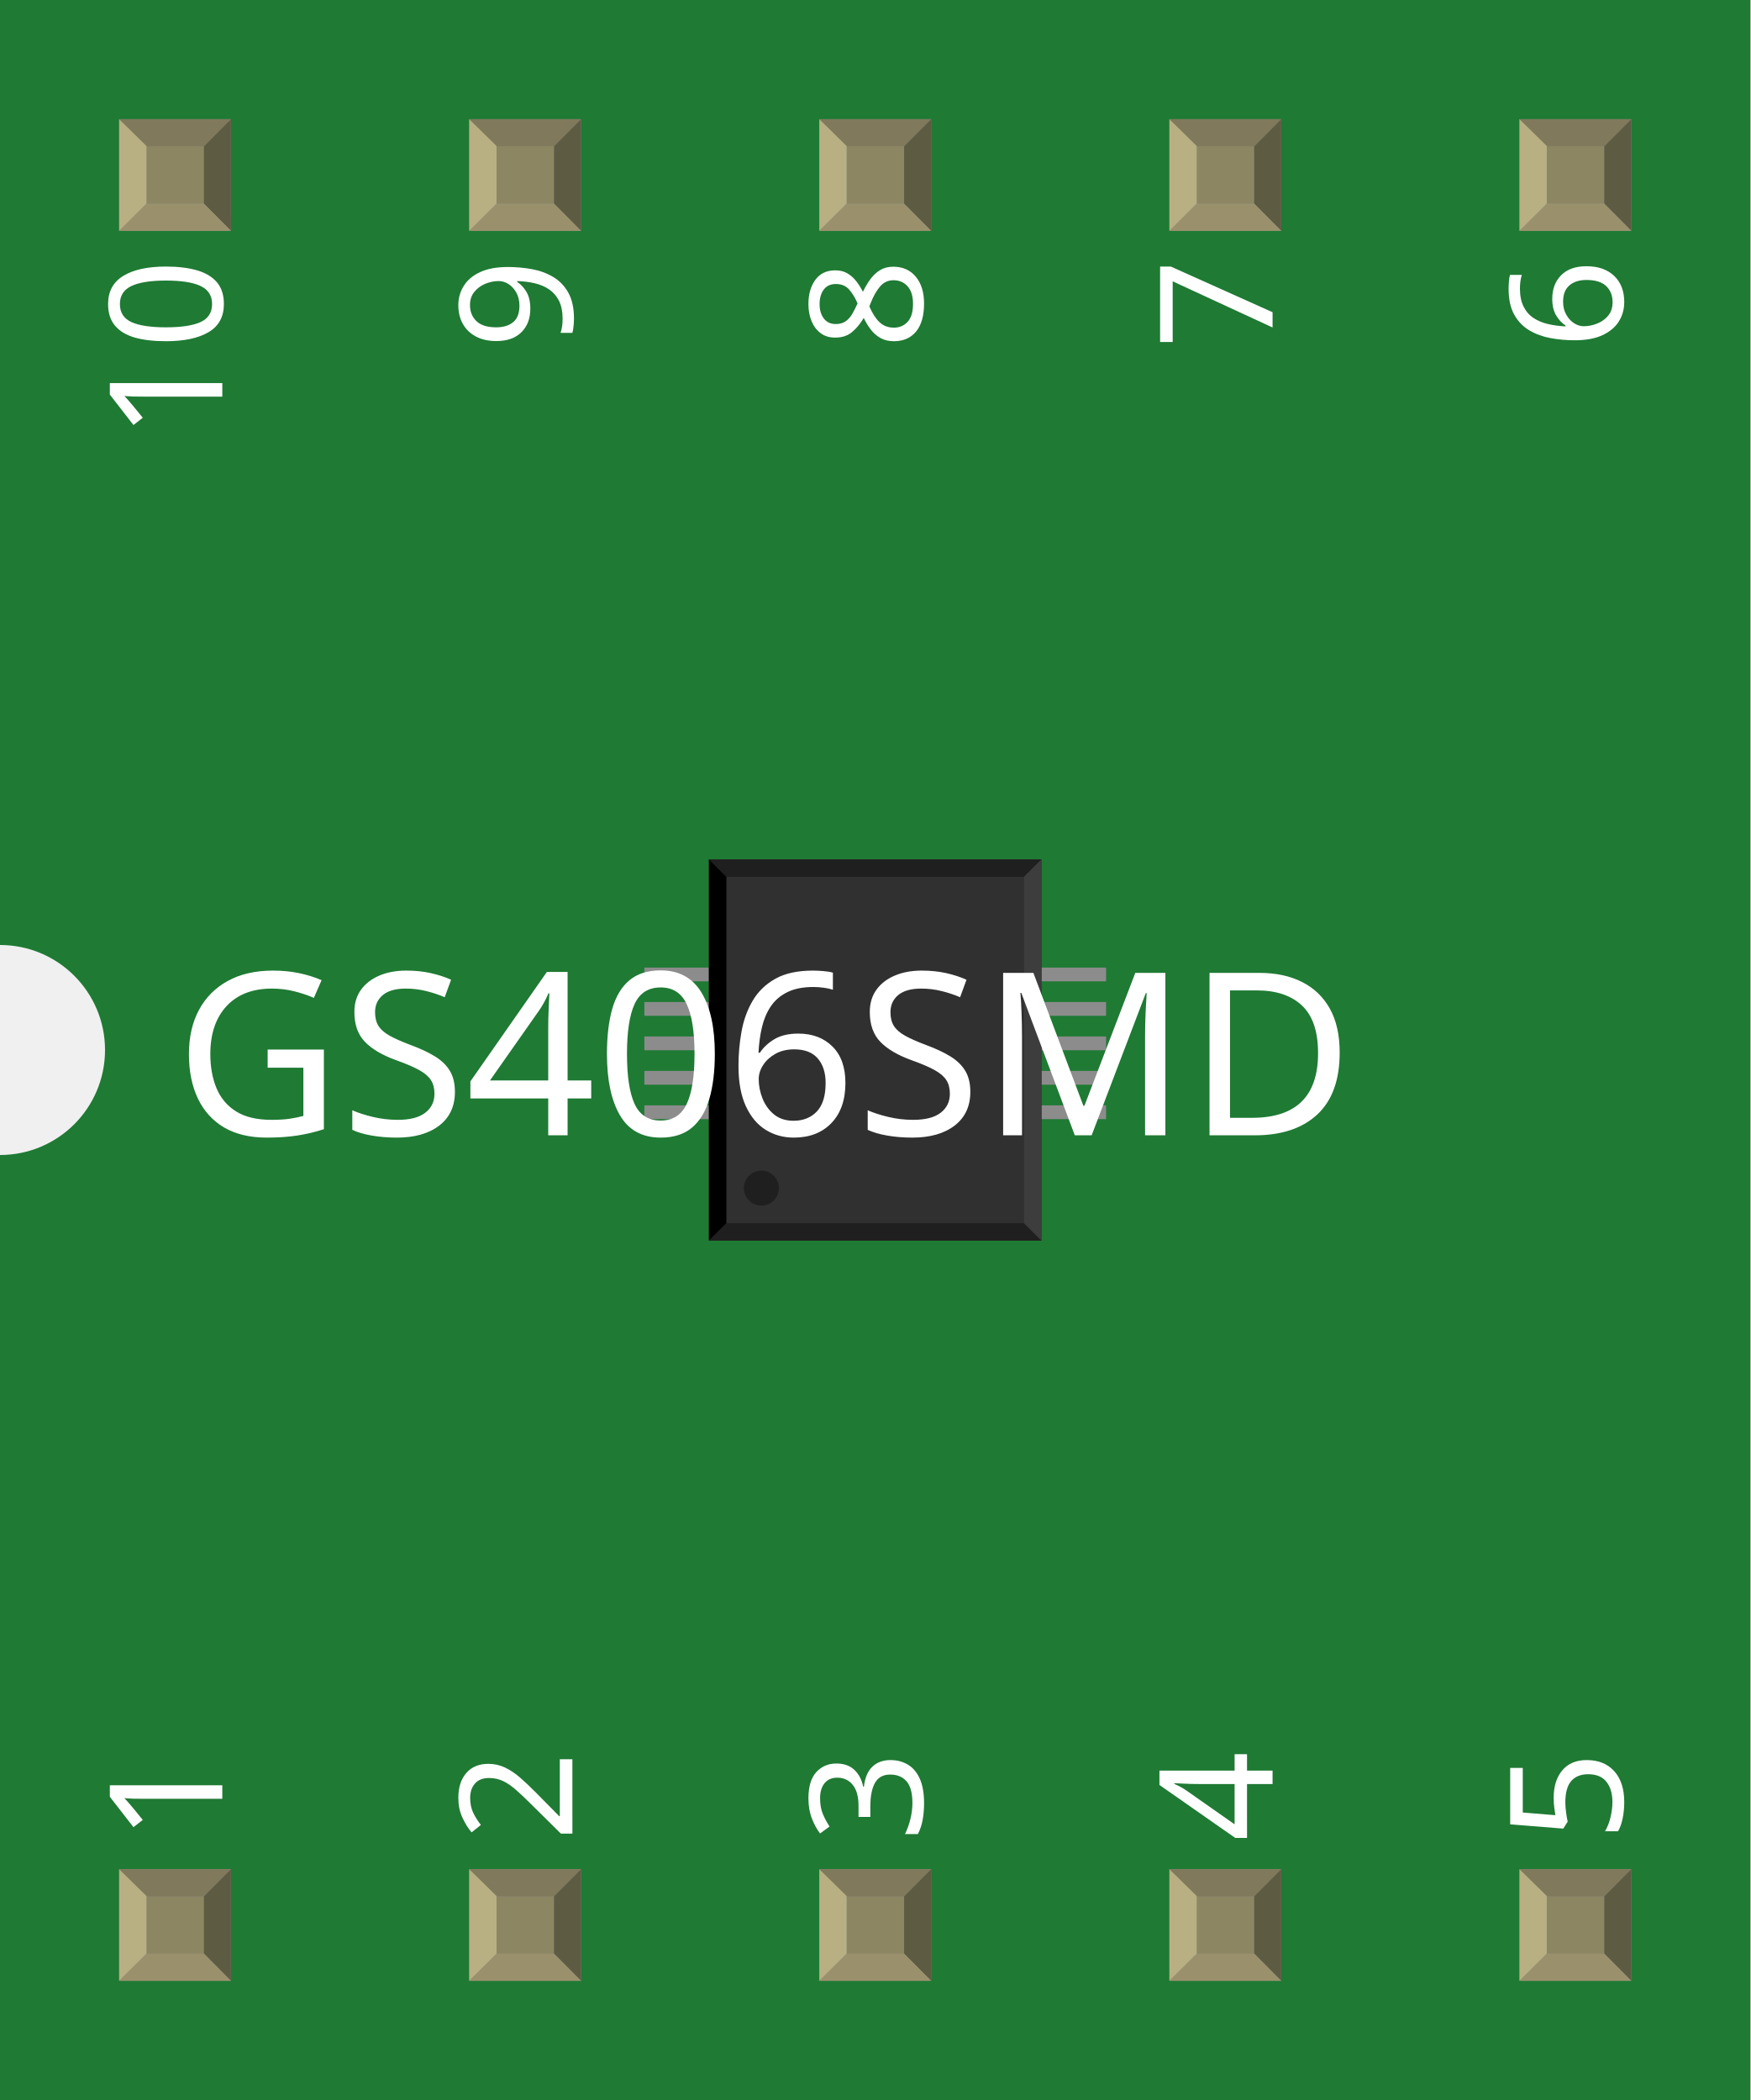
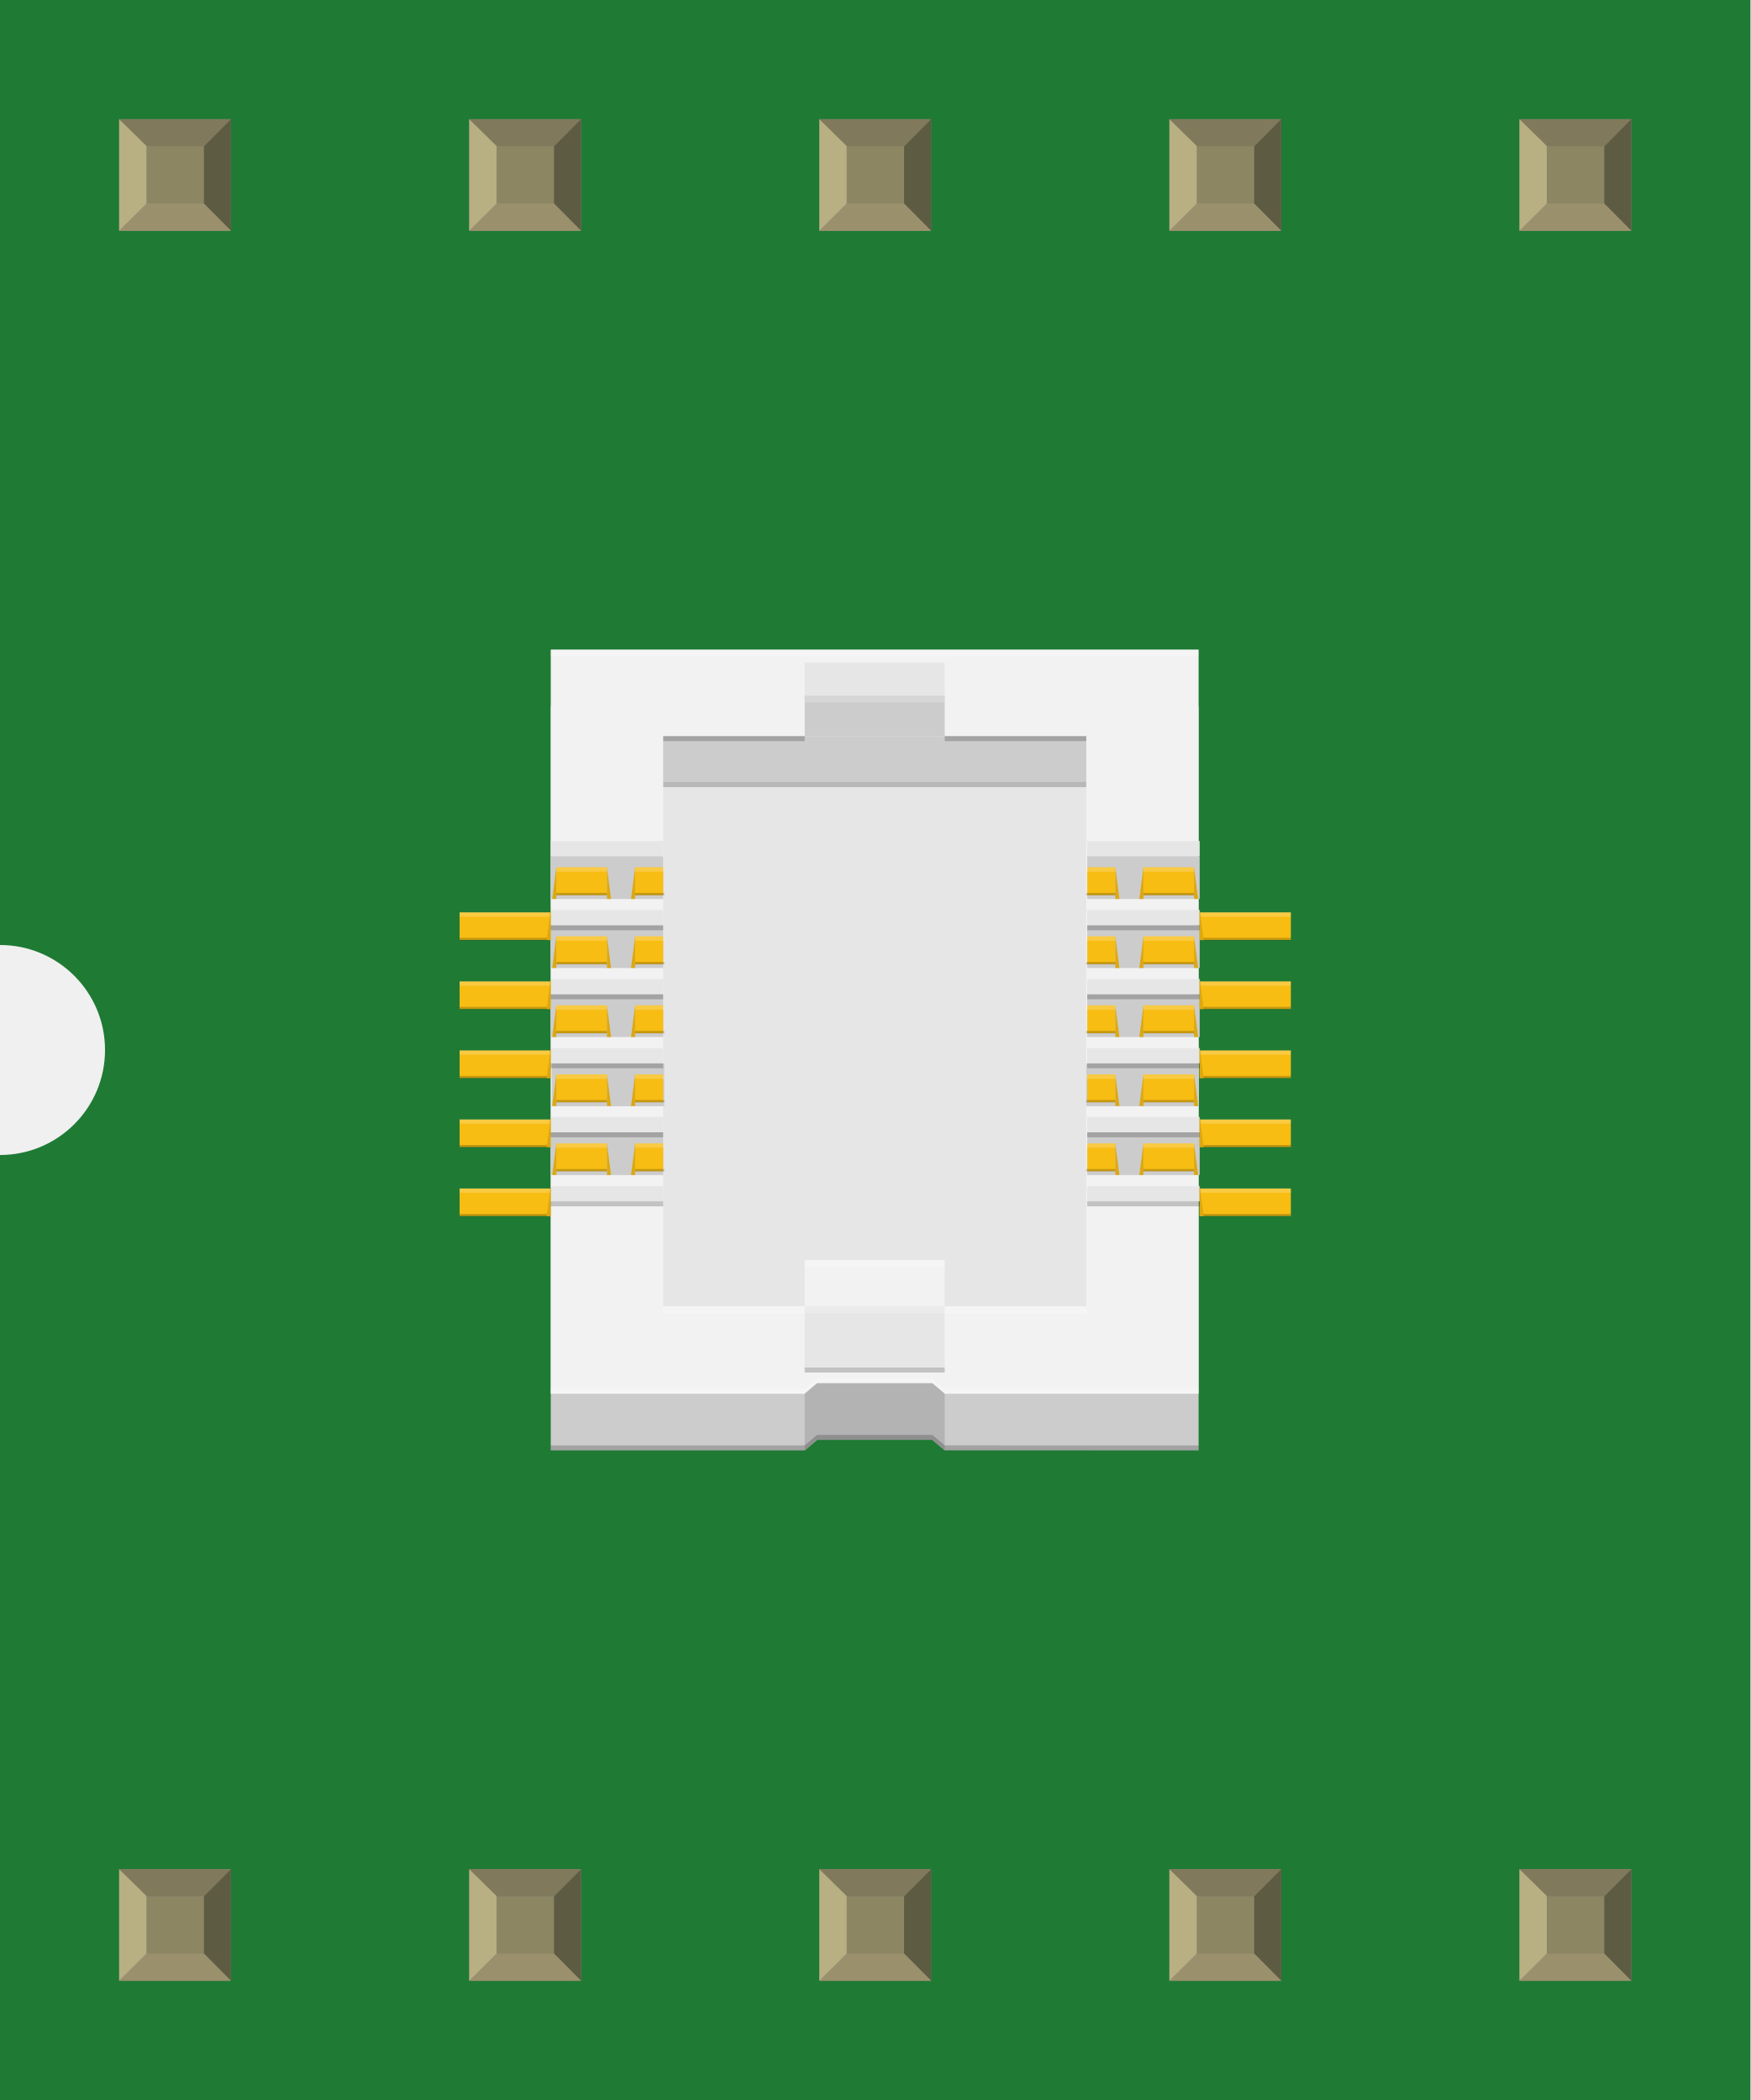
<svg xmlns="http://www.w3.org/2000/svg" width="0.5in" x="0in" version="1.2" y="0in" height="0.6in" viewBox="0 0 500 600" baseProfile="tiny">
  <g id="breadboard">
    <g id="icon">
      <path fill="#1F7A34" stroke="none" stroke-width="0" d="M0,0L0,270A30,30 0 0 1 0,330L0,600L500,600L500,0L0,0z" />
-       <g transform="translate(118.11,191.063)">
-         <g transform="matrix(0.5, 0, 0, 0.5, 65.9449, 54.4685)">
-           <rect width="39.37" x="0" y="120.886" fill="#8c8c8c" connectorname="8" height="7.874" stroke="none" stroke-linecap="round" stroke-width="0" />
-           <rect width="39.37" x="0" y="101.201" fill="#8c8c8c" connectorname="6" height="7.874" stroke="none" stroke-linecap="round" stroke-width="0" />
-           <rect width="39.37" x="0" y="81.516" fill="#8c8c8c" connectorname="4" height="7.874" stroke="none" stroke-linecap="round" stroke-width="0" />
-           <rect width="39.37" x="0" y="140.571" fill="#8c8c8c" connectorname="10" height="7.874" stroke="none" stroke-linecap="round" stroke-width="0" />
-           <rect width="39.37" x="0" y="61.831" fill="#8c8c8c" connectorname="2" height="7.874" stroke="none" stroke-linecap="round" stroke-width="0" />
-           <rect width="39.37" x="224.41" y="61.831" fill="#8c8c8c" connectorname="1" height="7.874" stroke="none" stroke-linecap="round" stroke-width="0" />
-           <rect width="39.37" x="224.41" y="81.516" fill="#8c8c8c" connectorname="3" height="7.874" stroke="none" stroke-linecap="round" stroke-width="0" />
-           <rect width="39.37" x="224.41" y="101.201" fill="#8c8c8c" connectorname="5" height="7.874" stroke="none" stroke-linecap="round" stroke-width="0" />
-           <rect width="39.37" x="224.41" y="120.886" fill="#8c8c8c" connectorname="7" height="7.874" stroke="none" stroke-linecap="round" stroke-width="0" />
-           <rect width="39.37" x="224.41" y="140.571" fill="#8c8c8c" connectorname="9" height="7.874" stroke="none" stroke-linecap="round" stroke-width="0" />
-           <rect width="190.039" x="36.87" y="0" fill="#303030" height="217.874" stroke="none" stroke-width="0" />
-           <polygon fill="#1f1f1f" points="36.87,0 226.909,0 216.909,10 46.87,10" />
-           <polygon fill="#1f1f1f" points="36.87,217.874 226.909,217.874 216.909,207.874 46.87,207.874" />
-           <polygon fill="#000000" points="36.87,0 36.87,217.874 46.87,207.874 46.87,10" />
-           <polygon fill="#3d3d3d" points="226.909,0 226.909,217.874 216.909,207.874 216.909,10" />
-           <circle fill="#1f1f1f" cx="66.87" cy="187.874" stroke="none" r="10" stroke-width="0" />
+       <g transform="translate(131.278,185.604)">
+         <g>
+           <g>
+             <g>
+               <rect width="26.042" x="0" y="75.083" fill="#F7BD13" height="7.875" />
+             </g>
+             <g>
+               <rect width="26.042" x="0" y="94.819" fill="#F7BD13" height="7.861" />
+             </g>
+             <g>
+               <rect width="26.042" x="0" y="114.542" fill="#F7BD13" height="7.861" />
+             </g>
+             <g>
+               <rect width="26.042" x="0" y="134.264" fill="#F7BD13" height="7.861" />
+             </g>
+             <g>
+               <rect width="26.042" x="0" y="153.986" fill="#F7BD13" height="7.861" />
+             </g>
+             <rect width="25.792" x="0" opacity="0.2" y="153.917" fill="#FFFFFF" height="1.264" enable-background="new    " />
+             <rect width="25.792" x="0" opacity="0.2" y="161.236" height="0.708" enable-background="new    " />
+             <rect width="25.792" x="0" opacity="0.2" y="134.194" fill="#FFFFFF" height="1.264" enable-background="new    " />
+             <rect width="25.792" x="0" opacity="0.2" y="141.514" height="0.694" enable-background="new    " />
+             <rect width="25.792" x="0" opacity="0.2" y="114.472" fill="#FFFFFF" height="1.264" enable-background="new    " />
+             <rect width="25.792" x="0" opacity="0.2" y="121.792" height="0.694" enable-background="new    " />
+             <rect width="25.792" x="0" opacity="0.2" y="94.75" fill="#FFFFFF" height="1.278" enable-background="new    " />
+             <rect width="25.792" x="0" opacity="0.2" y="102.069" height="0.694" enable-background="new    " />
+             <rect width="25.792" x="0" opacity="0.2" y="75.028" fill="#FFFFFF" height="1.278" enable-background="new    " />
+             <rect width="25.792" x="0" opacity="0.2" y="82.347" height="0.694" enable-background="new    " />
+           </g>
+           <polygon fill="#CCCCCC" points="211.097,228.778,211.097,16.194,26.042,16.194,26.042,228.778,98.569,228.778,102.125,225.778,135.028,225.778,138.569,228.764" />
+           <g>
+             <polygon fill="#F2F2F2" points="26.042,0,26.042,212.597,98.569,212.597,102.125,209.597,135.028,209.597,138.583,212.597,211.097,212.597,211.097,0" />
+             <rect width="40" x="98.569" y="3.722" fill="#E6E6E6" height="10" />
+             <rect width="120.833" x="58.167" y="24.722" fill="#E6E6E6" height="162.889" />
+             <rect width="120.833" x="58.167" y="24.722" fill="#CCCCCC" height="13.153" />
+             <rect width="40" x="98.583" y="13.139" fill="#CCCCCC" height="11.569" />
+             <rect width="40" x="98.569" y="182.764" fill="#E6E6E6" height="22.333" />
+             <rect width="39.986" x="98.569" y="174.431" fill="#F2F2F2" height="13.153" />
+           </g>
+           <polyline fill="#B3B3B3" points="138.569,228.764,138.569,212.597,138.583,212.597,135.028,209.597,102.125,209.597,98.569,212.597,98.569,228.778,102.125,225.778,135.028,225.778,138.569,228.764" />
+           <g>
+             <g>
+               <rect width="32.111" x="26.042" y="54.681" fill="#E6E6E6" height="4.347" />
+             </g>
+             <g>
+               <rect width="32.111" x="26.042" y="74.403" fill="#E6E6E6" height="4.347" />
+             </g>
+             <g>
+               <rect width="32.111" x="26.042" y="94.125" fill="#E6E6E6" height="4.347" />
+             </g>
+             <g>
+               <rect width="32.111" x="26.042" y="113.847" fill="#E6E6E6" height="4.347" />
+             </g>
+             <g>
+               <rect width="32.111" x="26.042" y="133.569" fill="#E6E6E6" height="4.347" />
+             </g>
+             <g>
+               <rect width="32.111" x="26.042" y="137.917" fill="#CCCCCC" height="12.208" />
+             </g>
+             <g>
+               <rect width="32.125" x="26.333" y="118.264" fill="#CCCCCC" height="12.208" />
+             </g>
+             <g>
+               <rect width="32.111" x="26.042" y="98.486" fill="#CCCCCC" height="12.208" />
+             </g>
+             <g>
+               <rect width="32.111" x="26.042" y="78.764" fill="#CCCCCC" height="12.208" />
+             </g>
+             <g>
+               <rect width="32.111" x="26.042" y="59.042" fill="#CCCCCC" height="12.208" />
+             </g>
+             <g>
+               <rect width="32.111" x="26.042" y="153.292" fill="#E6E6E6" height="4.347" />
+             </g>
+           </g>
+           <g>
+             <g>
+               <rect width="14.444" x="27.639" y="62.194" fill="#F7BD13" height="7.958" />
+               <rect width="8.028" x="50.139" y="62.194" fill="#F7BD13" height="7.958" />
+               <polygon fill="#DCA811" points="43.264,71.25,42.097,71.25,42.097,62.194" />
+               <polygon fill="#DCA811" points="48.972,71.25,50.139,71.25,50.139,62.194" />
+               <polygon fill="#DCA811" points="26.472,71.25,27.639,71.25,27.639,62.194" />
+               <polygon fill="#DCA811" points="24.889,83,26.056,83,26.056,73.958" />
+               <rect width="14.444" x="27.639" opacity="0.2" y="62.194" fill="#FFFFFF" height="1.264" enable-background="new    " />
+               <rect width="8.319" x="50.139" opacity="0.2" y="62.194" fill="#FFFFFF" height="1.264" enable-background="new    " />
+               <rect width="14.444" x="27.639" opacity="0.2" y="69.528" height="0.694" enable-background="new    " />
+               <rect width="8.319" x="50.139" opacity="0.2" y="69.528" height="0.694" enable-background="new    " />
+               <rect width="32.111" x="26.042" opacity="0.2" y="78.764" height="1.417" enable-background="new    " />
+             </g>
+             <g>
+               <rect width="14.444" x="27.639" y="81.917" fill="#F7BD13" height="7.958" />
+               <rect width="8.028" x="50.139" y="81.917" fill="#F7BD13" height="7.958" />
+               <polygon fill="#DCA811" points="43.264,90.972,42.097,90.972,42.097,81.917" />
+               <polygon fill="#DCA811" points="48.972,90.972,50.139,90.972,50.139,81.917" />
+               <polygon fill="#DCA811" points="26.472,90.972,27.639,90.972,27.639,81.917" />
+               <polygon fill="#DCA811" points="24.889,102.722,26.056,102.722,26.056,93.681" />
+               <rect width="14.444" x="27.639" opacity="0.2" y="81.917" fill="#FFFFFF" height="1.264" enable-background="new    " />
+               <rect width="8.319" x="50.139" opacity="0.2" y="81.917" fill="#FFFFFF" height="1.264" enable-background="new    " />
+               <rect width="14.444" x="27.639" opacity="0.2" y="89.25" height="0.694" enable-background="new    " />
+               <rect width="8.319" x="50.139" opacity="0.2" y="89.25" height="0.694" enable-background="new    " />
+               <rect width="32.111" x="26.042" opacity="0.2" y="98.486" height="1.417" enable-background="new    " />
+             </g>
+             <g>
+               <rect width="14.444" x="27.639" y="101.639" fill="#F7BD13" height="7.958" />
+               <rect width="8.028" x="50.139" y="101.639" fill="#F7BD13" height="7.958" />
+               <polygon fill="#DCA811" points="43.264,110.681,42.097,110.681,42.097,101.639" />
+               <polygon fill="#DCA811" points="48.972,110.681,50.139,110.681,50.139,101.639" />
+               <polygon fill="#DCA811" points="26.472,110.681,27.639,110.681,27.639,101.639" />
+               <polygon fill="#DCA811" points="24.889,122.444,26.056,122.444,26.056,113.403" />
+               <rect width="14.444" x="27.639" opacity="0.2" y="101.639" fill="#FFFFFF" height="1.278" enable-background="new    " />
+               <rect width="8.319" x="50.139" opacity="0.2" y="101.639" fill="#FFFFFF" height="1.278" enable-background="new    " />
+               <rect width="14.444" x="27.639" opacity="0.2" y="108.958" height="0.694" enable-background="new    " />
+               <rect width="8.319" x="50.139" opacity="0.2" y="108.958" height="0.694" enable-background="new    " />
+               <rect width="32.111" x="26.042" opacity="0.2" y="118.194" height="1.417" enable-background="new    " />
+             </g>
+             <g>
+               <rect width="14.444" x="27.639" y="121.361" fill="#F7BD13" height="7.958" />
+               <rect width="8.028" x="50.139" y="121.361" fill="#F7BD13" height="7.958" />
+               <polygon fill="#DCA811" points="43.264,130.403,42.097,130.403,42.097,121.361" />
+               <polygon fill="#DCA811" points="48.972,130.403,50.139,130.403,50.139,121.361" />
+               <polygon fill="#DCA811" points="26.472,130.403,27.639,130.403,27.639,121.361" />
+               <polygon fill="#DCA811" points="24.889,142.167,26.056,142.167,26.056,133.125" />
+               <rect width="14.444" x="27.639" opacity="0.2" y="121.361" fill="#FFFFFF" height="1.278" enable-background="new    " />
+               <rect width="8.319" x="50.139" opacity="0.2" y="121.361" fill="#FFFFFF" height="1.278" enable-background="new    " />
+               <rect width="14.444" x="27.639" opacity="0.2" y="128.681" height="0.694" enable-background="new    " />
+               <rect width="8.319" x="50.139" opacity="0.2" y="128.681" height="0.694" enable-background="new    " />
+               <rect width="32.111" x="26.042" opacity="0.2" y="137.917" height="1.417" enable-background="new    " />
+             </g>
+             <g>
+               <rect width="14.444" x="27.639" y="141.083" fill="#F7BD13" height="7.944" />
+               <rect width="8.028" x="50.139" y="141.083" fill="#F7BD13" height="7.944" />
+               <polygon fill="#DCA811" points="43.264,150.125,42.097,150.125,42.097,141.083" />
+               <polygon fill="#DCA811" points="48.972,150.125,50.139,150.125,50.139,141.083" />
+               <polygon fill="#DCA811" points="26.472,150.125,27.639,150.125,27.639,141.083" />
+               <polygon fill="#DCA811" points="24.889,161.889,26.056,161.889,26.056,152.847" />
+               <rect width="14.444" x="27.639" opacity="0.2" y="141.083" fill="#FFFFFF" height="1.264" enable-background="new    " />
+               <rect width="8.319" x="50.139" opacity="0.2" y="141.083" fill="#FFFFFF" height="1.264" enable-background="new    " />
+               <rect width="14.444" x="27.639" opacity="0.2" y="148.403" height="0.694" enable-background="new    " />
+               <rect width="8.319" x="50.139" opacity="0.2" y="148.403" height="0.694" enable-background="new    " />
+               <rect width="32.111" x="26.042" opacity="0.2" y="157.639" height="1.431" enable-background="new    " />
+             </g>
+           </g>
+           <g>
+             <g>
+               <rect width="32.125" x="179.278" y="54.681" fill="#E6E6E6" height="4.347" />
+             </g>
+             <g>
+               <rect width="32.125" x="179.278" y="74.403" fill="#E6E6E6" height="4.347" />
+             </g>
+             <g>
+               <rect width="32.125" x="179.278" y="94.125" fill="#E6E6E6" height="4.347" />
+             </g>
+             <g>
+               <rect width="32.125" x="179.278" y="113.847" fill="#E6E6E6" height="4.347" />
+             </g>
+             <g>
+               <rect width="32.125" x="179.278" y="133.569" fill="#E6E6E6" height="4.347" />
+             </g>
+             <g>
+               <rect width="32.125" x="179.278" y="137.917" fill="#CCCCCC" height="12.208" />
+             </g>
+             <g>
+               <rect width="32.125" x="179" y="118.264" fill="#CCCCCC" height="12.208" />
+             </g>
+             <g>
+               <rect width="32.125" x="179.278" y="98.486" fill="#CCCCCC" height="12.208" />
+             </g>
+             <g>
+               <rect width="32.125" x="179.278" y="78.764" fill="#CCCCCC" height="12.208" />
+             </g>
+             <g>
+               <rect width="32.125" x="179.278" y="59.042" fill="#CCCCCC" height="12.208" />
+             </g>
+             <g>
+               <rect width="32.125" x="179.278" y="153.292" fill="#E6E6E6" height="4.347" />
+             </g>
+           </g>
+           <g>
+             <g>
+               <rect width="26.042" x="211.403" y="75.083" fill="#F7BD13" height="7.875" />
+             </g>
+             <g>
+               <rect width="26.042" x="211.403" y="94.819" fill="#F7BD13" height="7.861" />
+             </g>
+             <g>
+               <rect width="26.042" x="211.403" y="114.542" fill="#F7BD13" height="7.861" />
+             </g>
+             <g>
+               <rect width="26.042" x="211.403" y="134.264" fill="#F7BD13" height="7.861" />
+             </g>
+             <g>
+               <rect width="26.042" x="211.403" y="153.986" fill="#F7BD13" height="7.861" />
+             </g>
+             <rect width="25.792" x="211.639" opacity="0.2" y="153.917" fill="#FFFFFF" height="1.264" enable-background="new    " />
+             <rect width="25.792" x="211.639" opacity="0.2" y="161.236" height="0.708" enable-background="new    " />
+             <rect width="25.792" x="211.639" opacity="0.2" y="134.194" fill="#FFFFFF" height="1.264" enable-background="new    " />
+             <rect width="25.792" x="211.639" opacity="0.2" y="141.514" height="0.694" enable-background="new    " />
+             <rect width="25.792" x="211.639" opacity="0.2" y="114.472" fill="#FFFFFF" height="1.264" enable-background="new    " />
+             <rect width="25.792" x="211.639" opacity="0.2" y="121.792" height="0.694" enable-background="new    " />
+             <rect width="25.792" x="211.639" opacity="0.2" y="94.75" fill="#FFFFFF" height="1.278" enable-background="new    " />
+             <rect width="25.792" x="211.639" opacity="0.2" y="102.069" height="0.694" enable-background="new    " />
+             <rect width="25.792" x="211.639" opacity="0.2" y="75.028" fill="#FFFFFF" height="1.278" enable-background="new    " />
+             <rect width="25.792" x="211.639" opacity="0.2" y="82.347" height="0.694" enable-background="new    " />
+           </g>
+           <g>
+             <g>
+               <rect width="14.458" x="195.333" y="62.194" fill="#F7BD13" height="7.958" />
+               <rect width="8.014" x="179.278" y="62.194" fill="#F7BD13" height="7.958" />
+               <polygon fill="#DCA811" points="194.167,71.25,195.333,71.25,195.333,62.194" />
+               <polygon fill="#DCA811" points="188.472,71.25,187.306,71.25,187.306,62.194" />
+               <polygon fill="#DCA811" points="210.958,71.25,209.792,71.25,209.792,62.194" />
+               <polygon fill="#DCA811" points="212.542,83,211.375,83,211.375,73.958" />
+               <rect width="14.458" x="195.333" opacity="0.2" y="62.194" fill="#FFFFFF" height="1.264" enable-background="new    " />
+               <rect width="8.319" x="179" opacity="0.2" y="62.194" fill="#FFFFFF" height="1.264" enable-background="new    " />
+               <rect width="14.458" x="195.333" opacity="0.2" y="69.528" height="0.694" enable-background="new    " />
+               <rect width="8.319" x="179" opacity="0.2" y="69.528" height="0.694" enable-background="new    " />
+               <rect width="32.125" x="179.278" opacity="0.2" y="78.764" height="1.417" enable-background="new    " />
+             </g>
+             <g>
+               <rect width="14.458" x="195.333" y="81.917" fill="#F7BD13" height="7.958" />
+               <rect width="8.014" x="179.278" y="81.917" fill="#F7BD13" height="7.958" />
+               <polygon fill="#DCA811" points="194.167,90.972,195.333,90.972,195.333,81.917" />
+               <polygon fill="#DCA811" points="188.472,90.972,187.306,90.972,187.306,81.917" />
+               <polygon fill="#DCA811" points="210.958,90.972,209.792,90.972,209.792,81.917" />
+               <polygon fill="#DCA811" points="212.542,102.722,211.375,102.722,211.375,93.681" />
+               <rect width="14.458" x="195.333" opacity="0.2" y="81.917" fill="#FFFFFF" height="1.264" enable-background="new    " />
+               <rect width="8.319" x="179" opacity="0.2" y="81.917" fill="#FFFFFF" height="1.264" enable-background="new    " />
+               <rect width="14.458" x="195.333" opacity="0.2" y="89.25" height="0.694" enable-background="new    " />
+               <rect width="8.319" x="179" opacity="0.2" y="89.25" height="0.694" enable-background="new    " />
+               <rect width="32.125" x="179.278" opacity="0.2" y="98.486" height="1.417" enable-background="new    " />
+             </g>
+             <g>
+               <rect width="14.458" x="195.333" y="101.639" fill="#F7BD13" height="7.958" />
+               <rect width="8.014" x="179.278" y="101.639" fill="#F7BD13" height="7.958" />
+               <polygon fill="#DCA811" points="194.167,110.681,195.333,110.681,195.333,101.639" />
+               <polygon fill="#DCA811" points="188.472,110.681,187.306,110.681,187.306,101.639" />
+               <polygon fill="#DCA811" points="210.958,110.681,209.792,110.681,209.792,101.639" />
+               <polygon fill="#DCA811" points="212.542,122.444,211.375,122.444,211.375,113.403" />
+               <rect width="14.458" x="195.333" opacity="0.2" y="101.639" fill="#FFFFFF" height="1.278" enable-background="new    " />
+               <rect width="8.319" x="179" opacity="0.2" y="101.639" fill="#FFFFFF" height="1.278" enable-background="new    " />
+               <rect width="14.458" x="195.333" opacity="0.2" y="108.958" height="0.694" enable-background="new    " />
+               <rect width="8.319" x="179" opacity="0.2" y="108.958" height="0.694" enable-background="new    " />
+               <rect width="32.125" x="179.278" opacity="0.2" y="118.194" height="1.417" enable-background="new    " />
+             </g>
+             <g>
+               <rect width="14.458" x="195.333" y="121.361" fill="#F7BD13" height="7.958" />
+               <rect width="8.014" x="179.278" y="121.361" fill="#F7BD13" height="7.958" />
+               <polygon fill="#DCA811" points="194.167,130.403,195.333,130.403,195.333,121.361" />
+               <polygon fill="#DCA811" points="188.472,130.403,187.306,130.403,187.306,121.361" />
+               <polygon fill="#DCA811" points="210.958,130.403,209.792,130.403,209.792,121.361" />
+               <polygon fill="#DCA811" points="212.542,142.167,211.375,142.167,211.375,133.125" />
+               <rect width="14.458" x="195.333" opacity="0.2" y="121.361" fill="#FFFFFF" height="1.278" enable-background="new    " />
+               <rect width="8.319" x="179" opacity="0.2" y="121.361" fill="#FFFFFF" height="1.278" enable-background="new    " />
+               <rect width="14.458" x="195.333" opacity="0.2" y="128.681" height="0.694" enable-background="new    " />
+               <rect width="8.319" x="179" opacity="0.2" y="128.681" height="0.694" enable-background="new    " />
+               <rect width="32.125" x="179.278" opacity="0.2" y="137.917" height="1.417" enable-background="new    " />
+             </g>
+             <g>
+               <rect width="14.458" x="195.333" y="141.083" fill="#F7BD13" height="7.944" />
+               <rect width="8.014" x="179.278" y="141.083" fill="#F7BD13" height="7.944" />
+               <polygon fill="#DCA811" points="194.167,150.125,195.333,150.125,195.333,141.083" />
+               <polygon fill="#DCA811" points="188.472,150.125,187.306,150.125,187.306,141.083" />
+               <polygon fill="#DCA811" points="210.958,150.125,209.792,150.125,209.792,141.083" />
+               <polygon fill="#DCA811" points="212.542,161.889,211.375,161.889,211.375,152.847" />
+               <rect width="14.458" x="195.333" opacity="0.2" y="141.083" fill="#FFFFFF" height="1.264" enable-background="new    " />
+               <rect width="8.319" x="179" opacity="0.2" y="141.083" fill="#FFFFFF" height="1.264" enable-background="new    " />
+               <rect width="14.458" x="195.333" opacity="0.2" y="148.403" height="0.694" enable-background="new    " />
+               <rect width="8.319" x="179" opacity="0.2" y="148.403" height="0.694" enable-background="new    " />
+               <rect width="32.125" x="179.278" opacity="0.2" y="157.639" height="1.431" enable-background="new    " />
+             </g>
+           </g>
+         </g>
+         <g opacity="0.2">
+           <rect width="185.056" x="26.042" y="0" fill="#FFFFFF" height="1.972" />
+           <rect width="120.833" x="58.167" y="187.597" fill="#FFFFFF" height="1.972" />
+           <rect width="40" x="98.583" y="13.139" fill="#FFFFFF" height="1.986" />
+           <rect width="39.986" x="98.569" y="174.431" fill="#FFFFFF" height="1.986" />
+         </g>
+         <g opacity="0.2">
+           <polygon points="211.097,228.778,138.569,228.764,135.028,225.778,102.125,225.778,98.569,228.778,26.042,228.778,26.042,227.375,98.569,227.375,102.125,224.361,135.028,224.361,138.569,227.361,211.097,227.375" />
+           <polygon fill="#FFFFFF" points="211.097,212.597,138.583,212.597,135.028,209.597,102.125,209.597,98.569,212.597,26.042,212.597,26.042,211.194,98.569,211.194,102.125,208.181,135.028,208.181,138.583,211.194,211.097,211.194" />
+           <rect width="40.417" x="58.167" y="24.722" height="1.431" />
+           <rect width="40.417" x="138.583" y="24.722" height="1.431" />
+           <rect width="120.833" x="58.167" y="37.861" height="1.431" />
+           <rect width="40" x="98.569" y="205.111" height="1.431" />
        </g>
      </g>
-       <text x="50" y="324.375" font-family="OCRA" fill="white" text-anchor="start" stroke="none" id="label" stroke-width="0" font-size="65">GS406SMD</text>
-       <g transform="translate(63.5,526.05)">
-         <g transform="rotate(-90)">
-           <text x="0" y="0" font-family="OCRA" fill="white" text-anchor="start" stroke="none" stroke-width="0" font-size="45">1</text>
-         </g>
-       </g>
-       <g transform="translate(63.5,73.95)">
-         <g transform="rotate(-90)">
-           <text x="0" y="0" font-family="OCRA" fill="white" text-anchor="end" stroke="none" stroke-width="0" font-size="45">10</text>
-         </g>
-       </g>
-       <g transform="translate(163.5,526.05)">
-         <g transform="rotate(-90)">
-           <text x="0" y="0" font-family="OCRA" fill="white" text-anchor="start" stroke="none" stroke-width="0" font-size="45">2</text>
-         </g>
-       </g>
-       <g transform="translate(163.5,73.95)">
-         <g transform="rotate(-90)">
-           <text x="0" y="0" font-family="OCRA" fill="white" text-anchor="end" stroke="none" stroke-width="0" font-size="45">9</text>
-         </g>
-       </g>
-       <g transform="translate(263.5,526.05)">
-         <g transform="rotate(-90)">
-           <text x="0" y="0" font-family="OCRA" fill="white" text-anchor="start" stroke="none" stroke-width="0" font-size="45">3</text>
-         </g>
-       </g>
-       <g transform="translate(263.5,73.95)">
-         <g transform="rotate(-90)">
-           <text x="0" y="0" font-family="OCRA" fill="white" text-anchor="end" stroke="none" stroke-width="0" font-size="45">8</text>
-         </g>
-       </g>
-       <g transform="translate(363.5,526.05)">
-         <g transform="rotate(-90)">
-           <text x="0" y="0" font-family="OCRA" fill="white" text-anchor="start" stroke="none" stroke-width="0" font-size="45">4</text>
-         </g>
-       </g>
-       <g transform="translate(363.5,73.95)">
-         <g transform="rotate(-90)">
-           <text x="0" y="0" font-family="OCRA" fill="white" text-anchor="end" stroke="none" stroke-width="0" font-size="45">7</text>
-         </g>
-       </g>
-       <g transform="translate(463.5,526.05)">
-         <g transform="rotate(-90)">
-           <text x="0" y="0" font-family="OCRA" fill="white" text-anchor="start" stroke="none" stroke-width="0" font-size="45">5</text>
-         </g>
-       </g>
-       <g transform="translate(463.5,73.95)">
-         <g transform="rotate(-90)">
-           <text x="0" y="0" font-family="OCRA" fill="white" text-anchor="end" stroke="none" stroke-width="0" font-size="45">6</text>
-         </g>
-       </g>
    </g>
    <g transform="translate(34.035,534.05)">
      <rect width="31.93" x="0" y="0" fill="#8D8C8C" height="31.9" id="connector0pin" />
      <rect width="16.444" x="7.792" y="7.735" fill="#8C8663" height="16.415" />
      <polygon fill="#B8AF82" points="0,31.9,7.792,24.137,7.792,6.972,0,0" />
      <polygon fill="#80795B" points="24.208,7.763,7.903,7.763,0,0,31.93,0" />
      <polygon fill="#5E5B43" points="24.208,24.137,24.208,7.763,31.93,0,31.93,31.9" />
      <polygon fill="#9A916C" points="0,31.9,7.875,24.137,24.208,24.137,31.93,31.9" />
    </g>
    <g transform="translate(34.035,34.05)">
      <rect width="31.93" x="0" y="0" fill="#8D8C8C" height="31.9" id="connector9pin" />
      <rect width="16.444" x="7.792" y="7.735" fill="#8C8663" height="16.415" />
      <polygon fill="#B8AF82" points="0,31.9,7.792,24.137,7.792,6.972,0,0" />
      <polygon fill="#80795B" points="24.208,7.763,7.903,7.763,0,0,31.93,0" />
      <polygon fill="#5E5B43" points="24.208,24.137,24.208,7.763,31.93,0,31.93,31.9" />
      <polygon fill="#9A916C" points="0,31.9,7.875,24.137,24.208,24.137,31.93,31.9" />
    </g>
    <g transform="translate(134.035,534.05)">
      <rect width="31.93" x="0" y="0" fill="#8D8C8C" height="31.9" id="connector1pin" />
      <rect width="16.444" x="7.792" y="7.735" fill="#8C8663" height="16.415" />
      <polygon fill="#B8AF82" points="0,31.9,7.792,24.137,7.792,6.972,0,0" />
      <polygon fill="#80795B" points="24.208,7.763,7.903,7.763,0,0,31.93,0" />
      <polygon fill="#5E5B43" points="24.208,24.137,24.208,7.763,31.93,0,31.93,31.9" />
      <polygon fill="#9A916C" points="0,31.9,7.875,24.137,24.208,24.137,31.93,31.9" />
    </g>
    <g transform="translate(134.035,34.05)">
      <rect width="31.93" x="0" y="0" fill="#8D8C8C" height="31.9" id="connector8pin" />
      <rect width="16.444" x="7.792" y="7.735" fill="#8C8663" height="16.415" />
      <polygon fill="#B8AF82" points="0,31.9,7.792,24.137,7.792,6.972,0,0" />
      <polygon fill="#80795B" points="24.208,7.763,7.903,7.763,0,0,31.93,0" />
      <polygon fill="#5E5B43" points="24.208,24.137,24.208,7.763,31.93,0,31.93,31.9" />
      <polygon fill="#9A916C" points="0,31.9,7.875,24.137,24.208,24.137,31.93,31.9" />
    </g>
    <g transform="translate(234.035,534.05)">
      <rect width="31.93" x="0" y="0" fill="#8D8C8C" height="31.9" id="connector2pin" />
      <rect width="16.444" x="7.792" y="7.735" fill="#8C8663" height="16.415" />
      <polygon fill="#B8AF82" points="0,31.9,7.792,24.137,7.792,6.972,0,0" />
      <polygon fill="#80795B" points="24.208,7.763,7.903,7.763,0,0,31.93,0" />
      <polygon fill="#5E5B43" points="24.208,24.137,24.208,7.763,31.93,0,31.93,31.9" />
      <polygon fill="#9A916C" points="0,31.9,7.875,24.137,24.208,24.137,31.93,31.9" />
    </g>
    <g transform="translate(234.035,34.05)">
      <rect width="31.93" x="0" y="0" fill="#8D8C8C" height="31.9" id="connector7pin" />
      <rect width="16.444" x="7.792" y="7.735" fill="#8C8663" height="16.415" />
      <polygon fill="#B8AF82" points="0,31.9,7.792,24.137,7.792,6.972,0,0" />
      <polygon fill="#80795B" points="24.208,7.763,7.903,7.763,0,0,31.93,0" />
      <polygon fill="#5E5B43" points="24.208,24.137,24.208,7.763,31.93,0,31.93,31.9" />
      <polygon fill="#9A916C" points="0,31.9,7.875,24.137,24.208,24.137,31.93,31.9" />
    </g>
    <g transform="translate(334.035,534.05)">
      <rect width="31.93" x="0" y="0" fill="#8D8C8C" height="31.9" id="connector3pin" />
      <rect width="16.444" x="7.792" y="7.735" fill="#8C8663" height="16.415" />
      <polygon fill="#B8AF82" points="0,31.9,7.792,24.137,7.792,6.972,0,0" />
      <polygon fill="#80795B" points="24.208,7.763,7.903,7.763,0,0,31.93,0" />
      <polygon fill="#5E5B43" points="24.208,24.137,24.208,7.763,31.93,0,31.93,31.9" />
      <polygon fill="#9A916C" points="0,31.9,7.875,24.137,24.208,24.137,31.93,31.9" />
    </g>
    <g transform="translate(334.035,34.05)">
      <rect width="31.93" x="0" y="0" fill="#8D8C8C" height="31.9" id="connector6pin" />
      <rect width="16.444" x="7.792" y="7.735" fill="#8C8663" height="16.415" />
      <polygon fill="#B8AF82" points="0,31.9,7.792,24.137,7.792,6.972,0,0" />
      <polygon fill="#80795B" points="24.208,7.763,7.903,7.763,0,0,31.93,0" />
      <polygon fill="#5E5B43" points="24.208,24.137,24.208,7.763,31.93,0,31.93,31.9" />
      <polygon fill="#9A916C" points="0,31.9,7.875,24.137,24.208,24.137,31.93,31.9" />
    </g>
    <g transform="translate(434.035,534.05)">
      <rect width="31.93" x="0" y="0" fill="#8D8C8C" height="31.9" id="connector4pin" />
      <rect width="16.444" x="7.792" y="7.735" fill="#8C8663" height="16.415" />
      <polygon fill="#B8AF82" points="0,31.9,7.792,24.137,7.792,6.972,0,0" />
      <polygon fill="#80795B" points="24.208,7.763,7.903,7.763,0,0,31.93,0" />
      <polygon fill="#5E5B43" points="24.208,24.137,24.208,7.763,31.93,0,31.93,31.9" />
      <polygon fill="#9A916C" points="0,31.9,7.875,24.137,24.208,24.137,31.93,31.9" />
    </g>
    <g transform="translate(434.035,34.05)">
      <rect width="31.93" x="0" y="0" fill="#8D8C8C" height="31.9" id="connector5pin" />
      <rect width="16.444" x="7.792" y="7.735" fill="#8C8663" height="16.415" />
      <polygon fill="#B8AF82" points="0,31.9,7.792,24.137,7.792,6.972,0,0" />
      <polygon fill="#80795B" points="24.208,7.763,7.903,7.763,0,0,31.93,0" />
      <polygon fill="#5E5B43" points="24.208,24.137,24.208,7.763,31.93,0,31.93,31.9" />
      <polygon fill="#9A916C" points="0,31.9,7.875,24.137,24.208,24.137,31.93,31.9" />
    </g>
  </g>
</svg>
